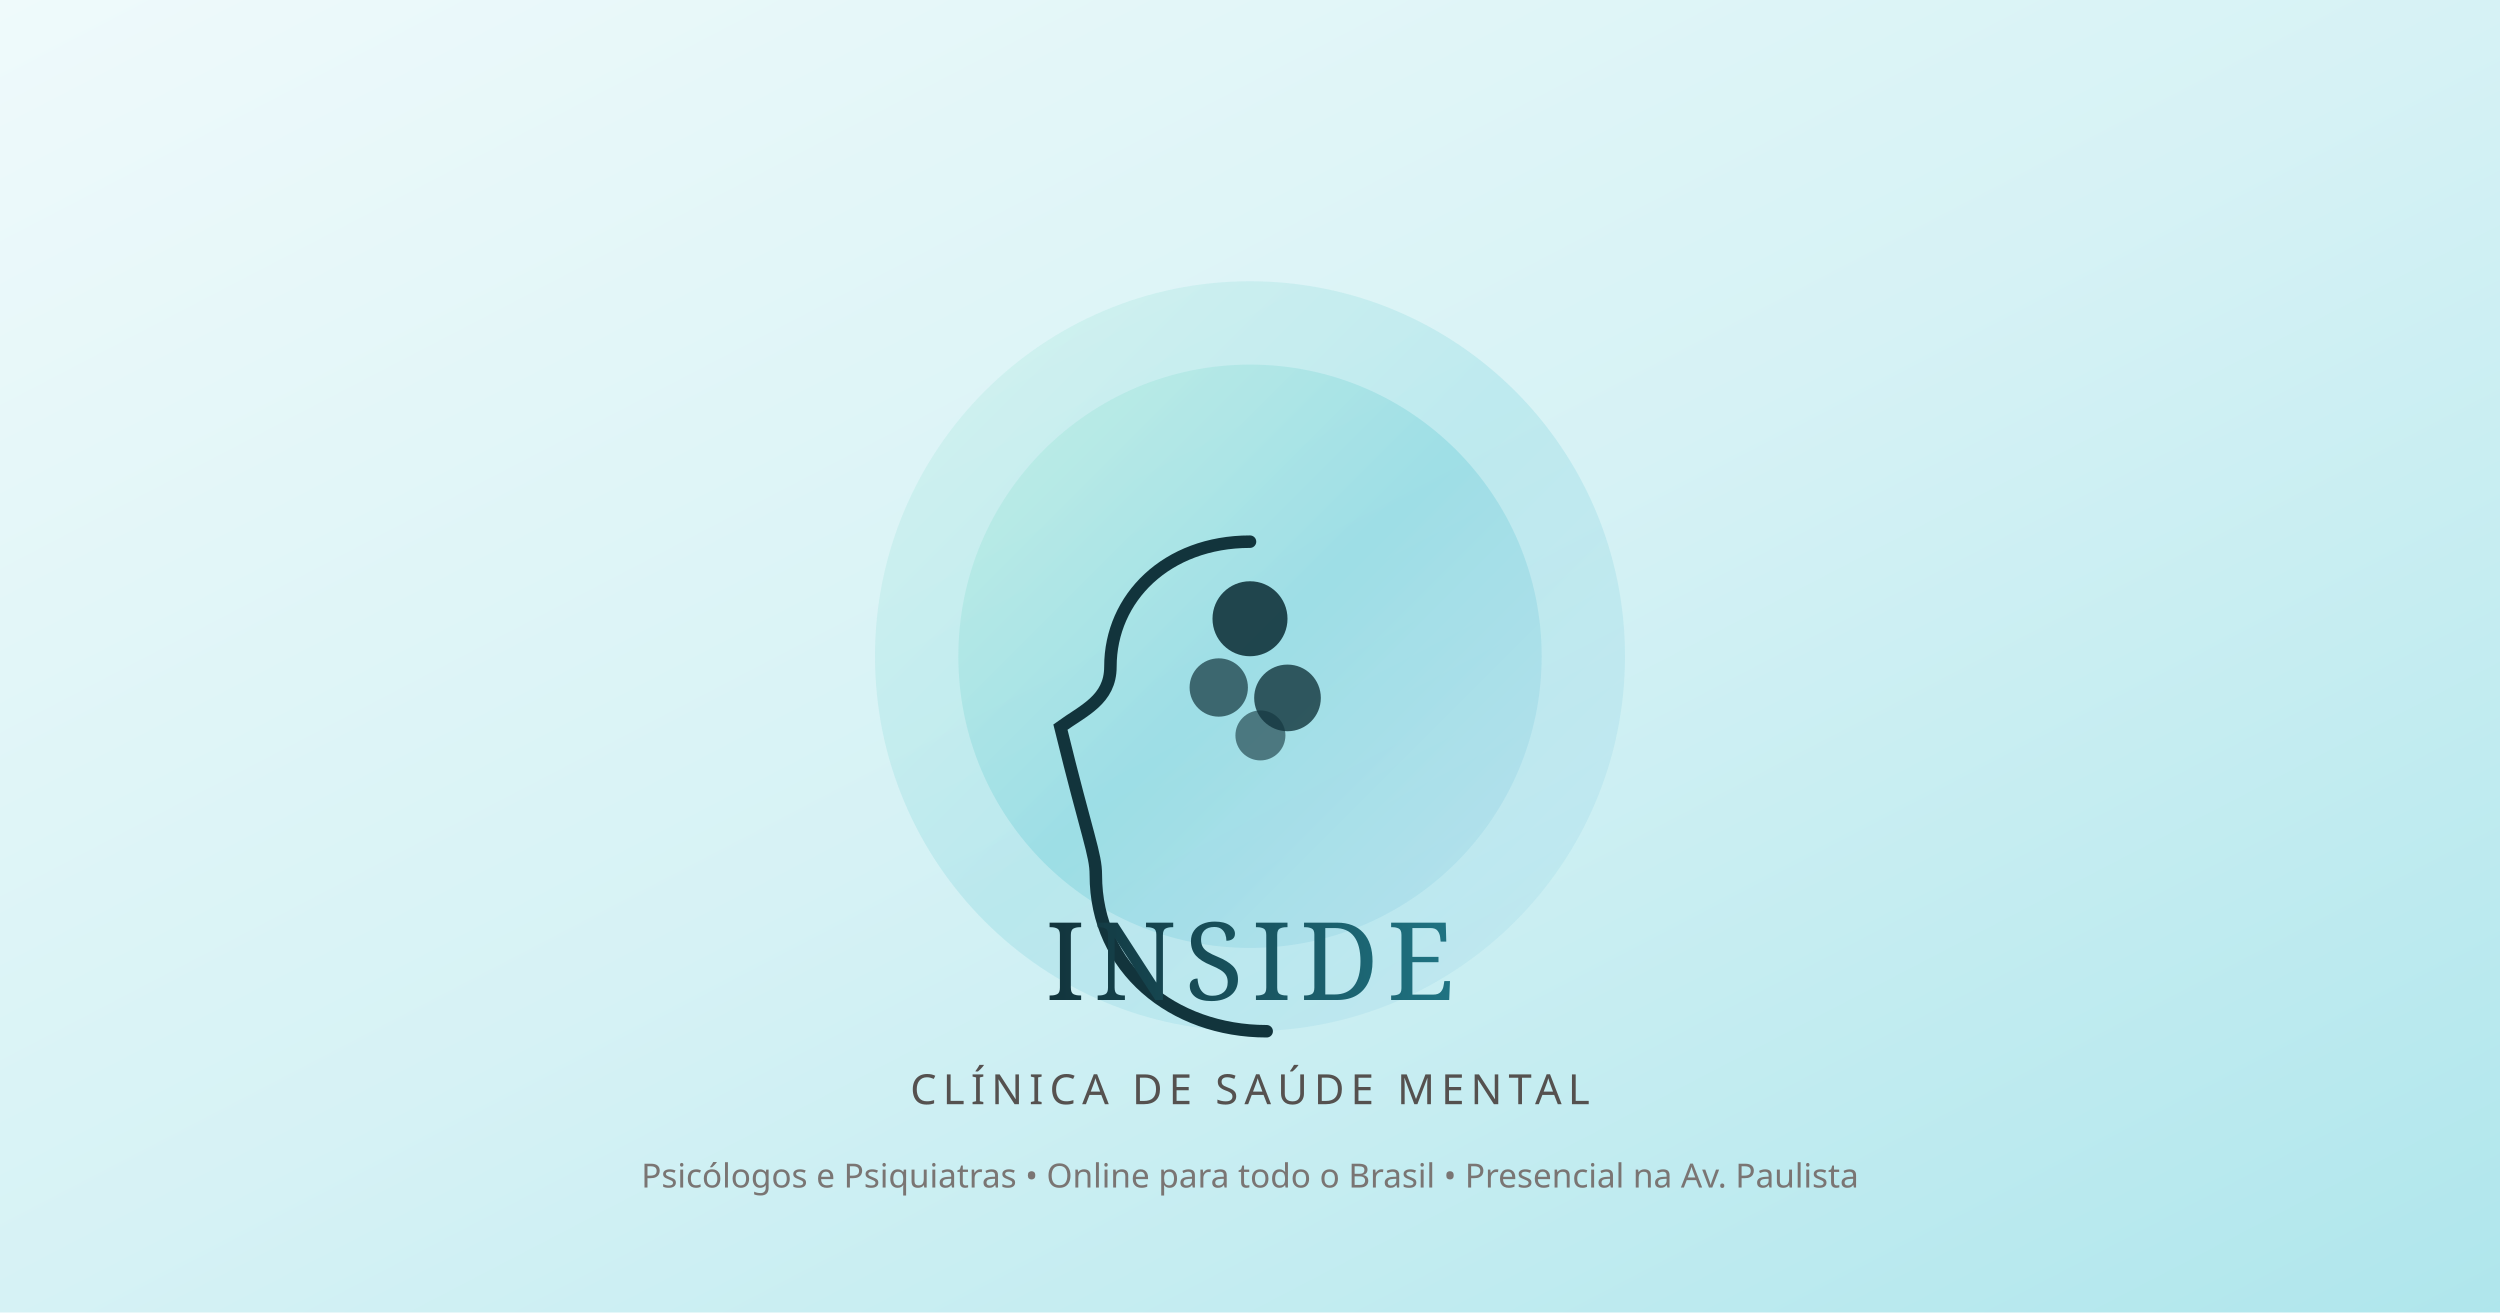
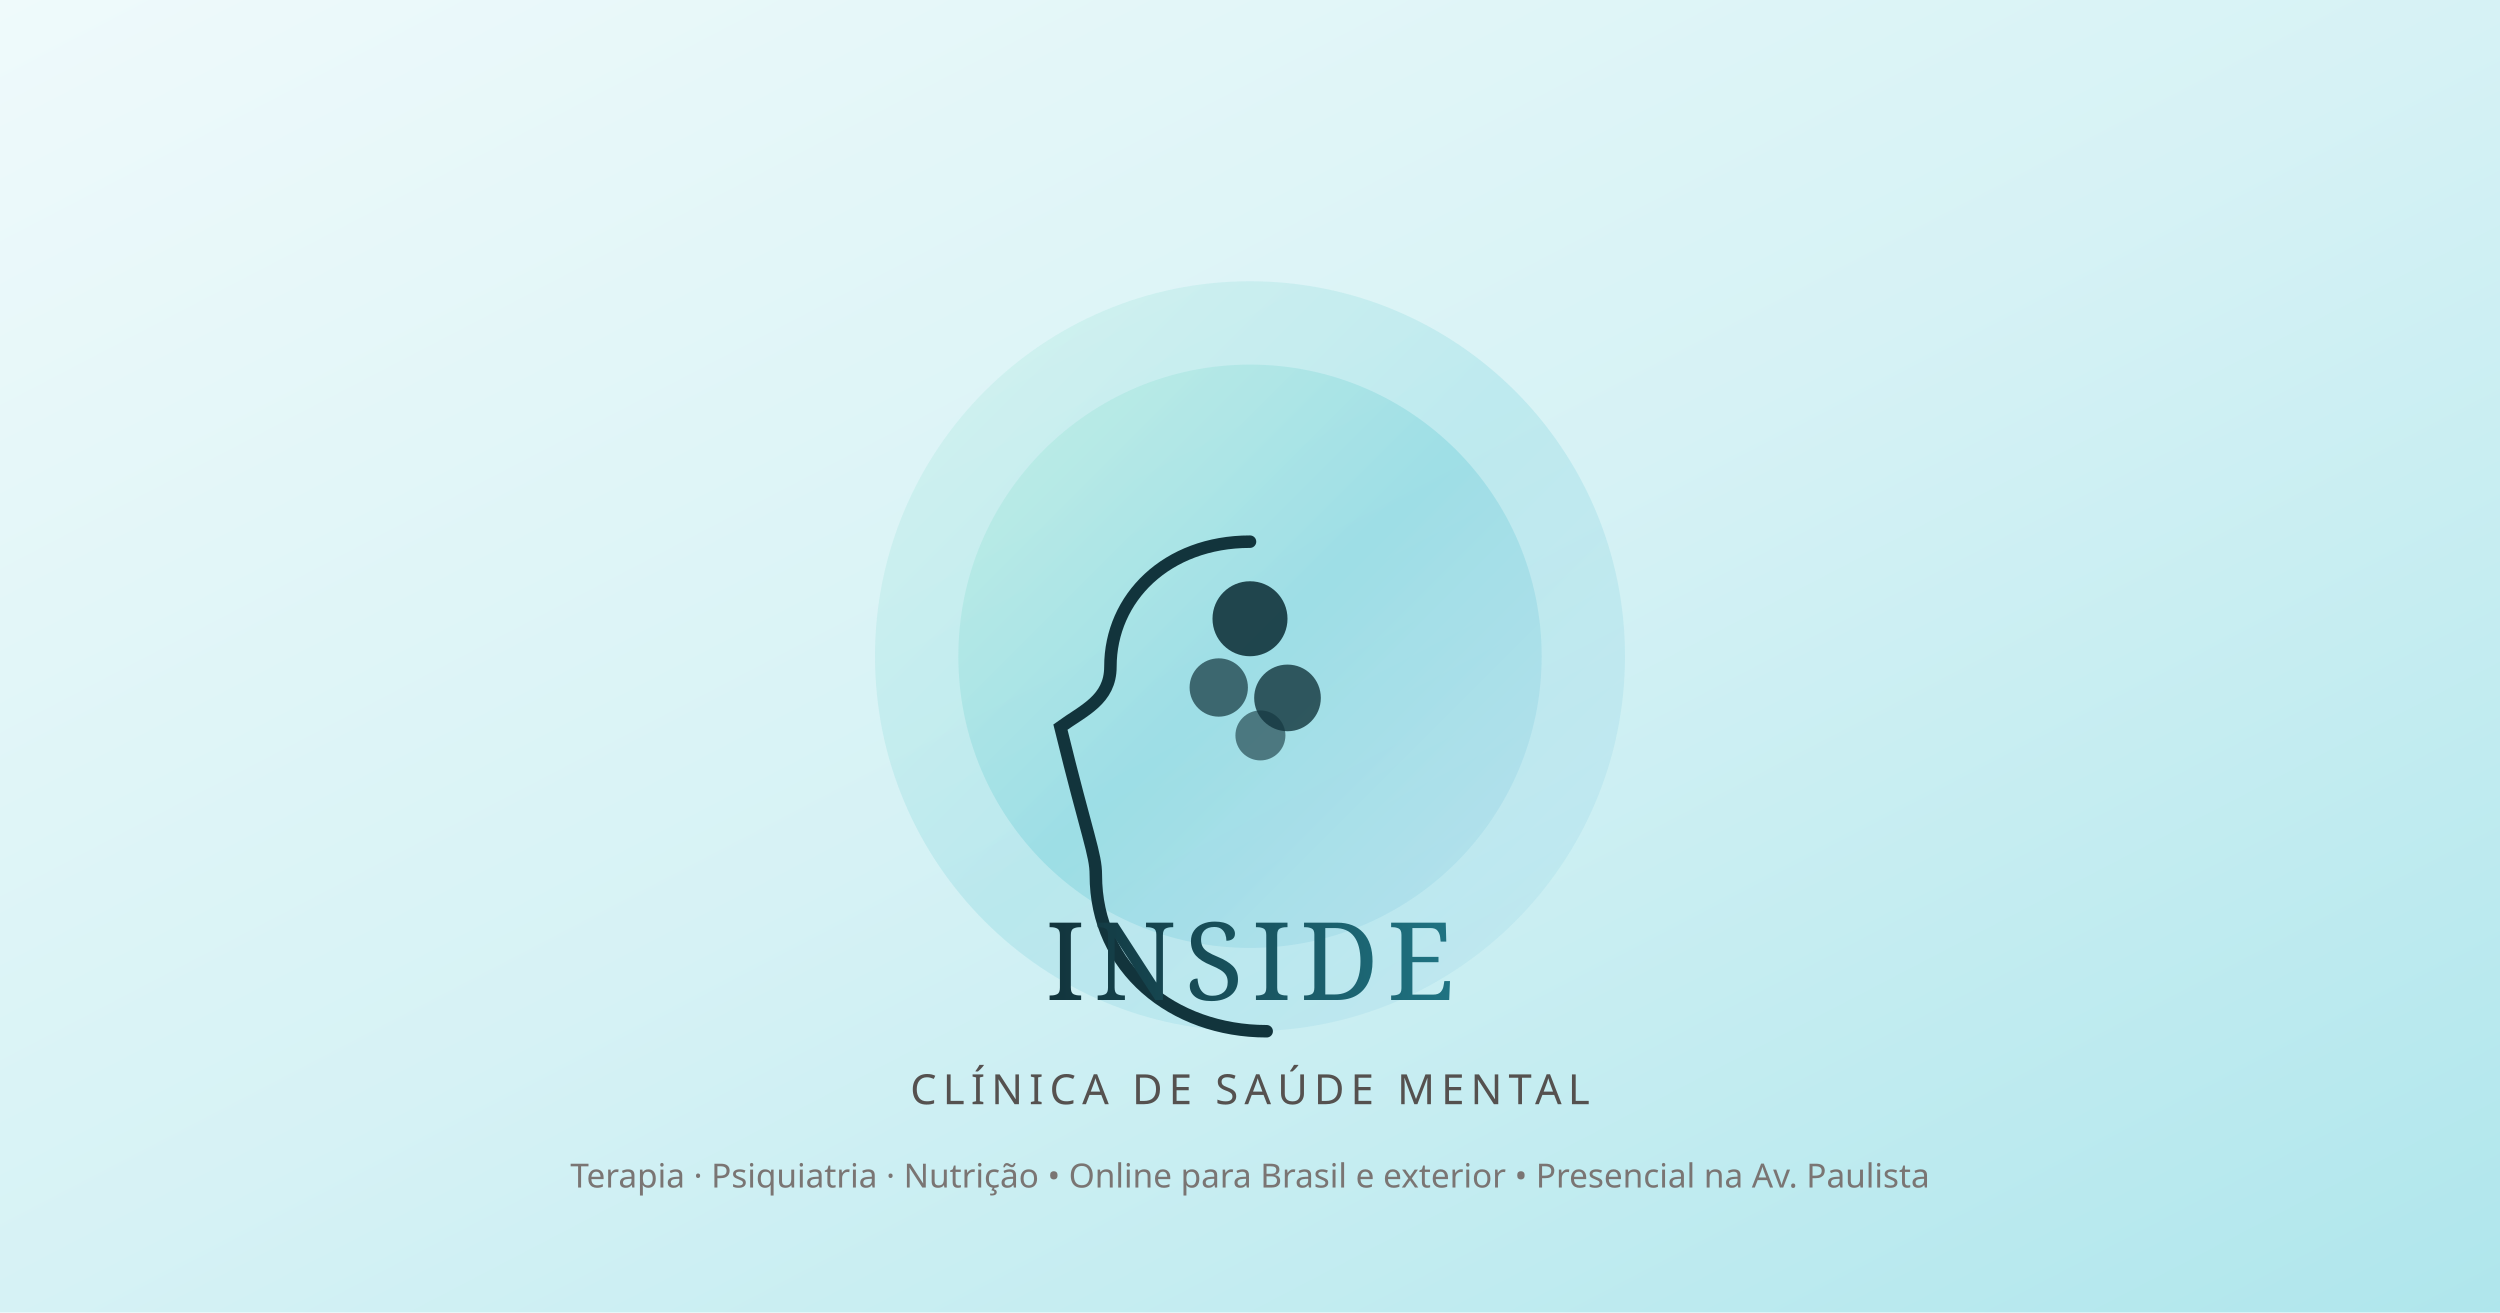
<svg xmlns="http://www.w3.org/2000/svg" viewBox="0 0 1200 630" width="1200" height="630">
  <defs>
    <linearGradient id="bgGrad" x1="0%" y1="0%" x2="100%" y2="100%">
      <stop offset="0%" style="stop-color:#EFFAFB" />
      <stop offset="50%" style="stop-color:#D6F2F5" />
      <stop offset="100%" style="stop-color:#AFE6EC" />
    </linearGradient>
    <linearGradient id="sealGrad" x1="0%" y1="0%" x2="100%" y2="100%">
      <stop offset="0%" style="stop-color:#B9EFDF" />
      <stop offset="50%" style="stop-color:#7FD3DD" />
      <stop offset="100%" style="stop-color:#B0DBEC" />
    </linearGradient>
    <linearGradient id="textGrad" x1="0%" y1="0%" x2="100%" y2="0%">
      <stop offset="0%" style="stop-color:#12343C" />
      <stop offset="100%" style="stop-color:#1F7382" />
    </linearGradient>
  </defs>
  <rect width="1200" height="630" fill="url(#bgGrad)" />
  <circle cx="600" cy="315" r="180" fill="url(#sealGrad)" opacity="0.3" />
  <circle cx="600" cy="315" r="140" fill="url(#sealGrad)" opacity="0.5" />
  <g transform="translate(600, 315)">
    <path d="M0 -55c-40 0-67 27-67 60 0 16-13 21-24 29C-78 87 -74 95 -74 105c0 45 37 75 82 75" fill="none" stroke="#12343C" stroke-width="6" stroke-linecap="round" />
    <circle cx="0" cy="-18" r="18" fill="#12343C" opacity="0.9" />
    <circle cx="-15" cy="15" r="14" fill="#12343C" opacity="0.7" />
    <circle cx="18" cy="20" r="16" fill="#12343C" opacity="0.8" />
    <circle cx="5" cy="38" r="12" fill="#12343C" opacity="0.6" />
  </g>
  <text x="600" y="480" font-family="Georgia, serif" font-size="52" font-weight="300" fill="url(#textGrad)" text-anchor="middle" letter-spacing="4">INSIDE</text>
  <text x="600" y="530" font-family="system-ui, sans-serif" font-size="20" font-weight="500" fill="#55514F" text-anchor="middle" letter-spacing="3">CLÍNICA DE SAÚDE MENTAL</text>
-   <text x="600" y="570" font-family="system-ui, sans-serif" font-size="16" fill="#7A7573" text-anchor="middle">Psicólogos e Psiquiatras • Online para todo o Brasil • Presencial na Av. Paulista</text>
+   <text x="600" y="570" font-family="system-ui, sans-serif" font-size="16" fill="#7A7573" text-anchor="middle">Terapia · Psiquiatria · Nutrição • Online para Brasil e exterior • Presencial na Av. Paulista</text>
</svg>
